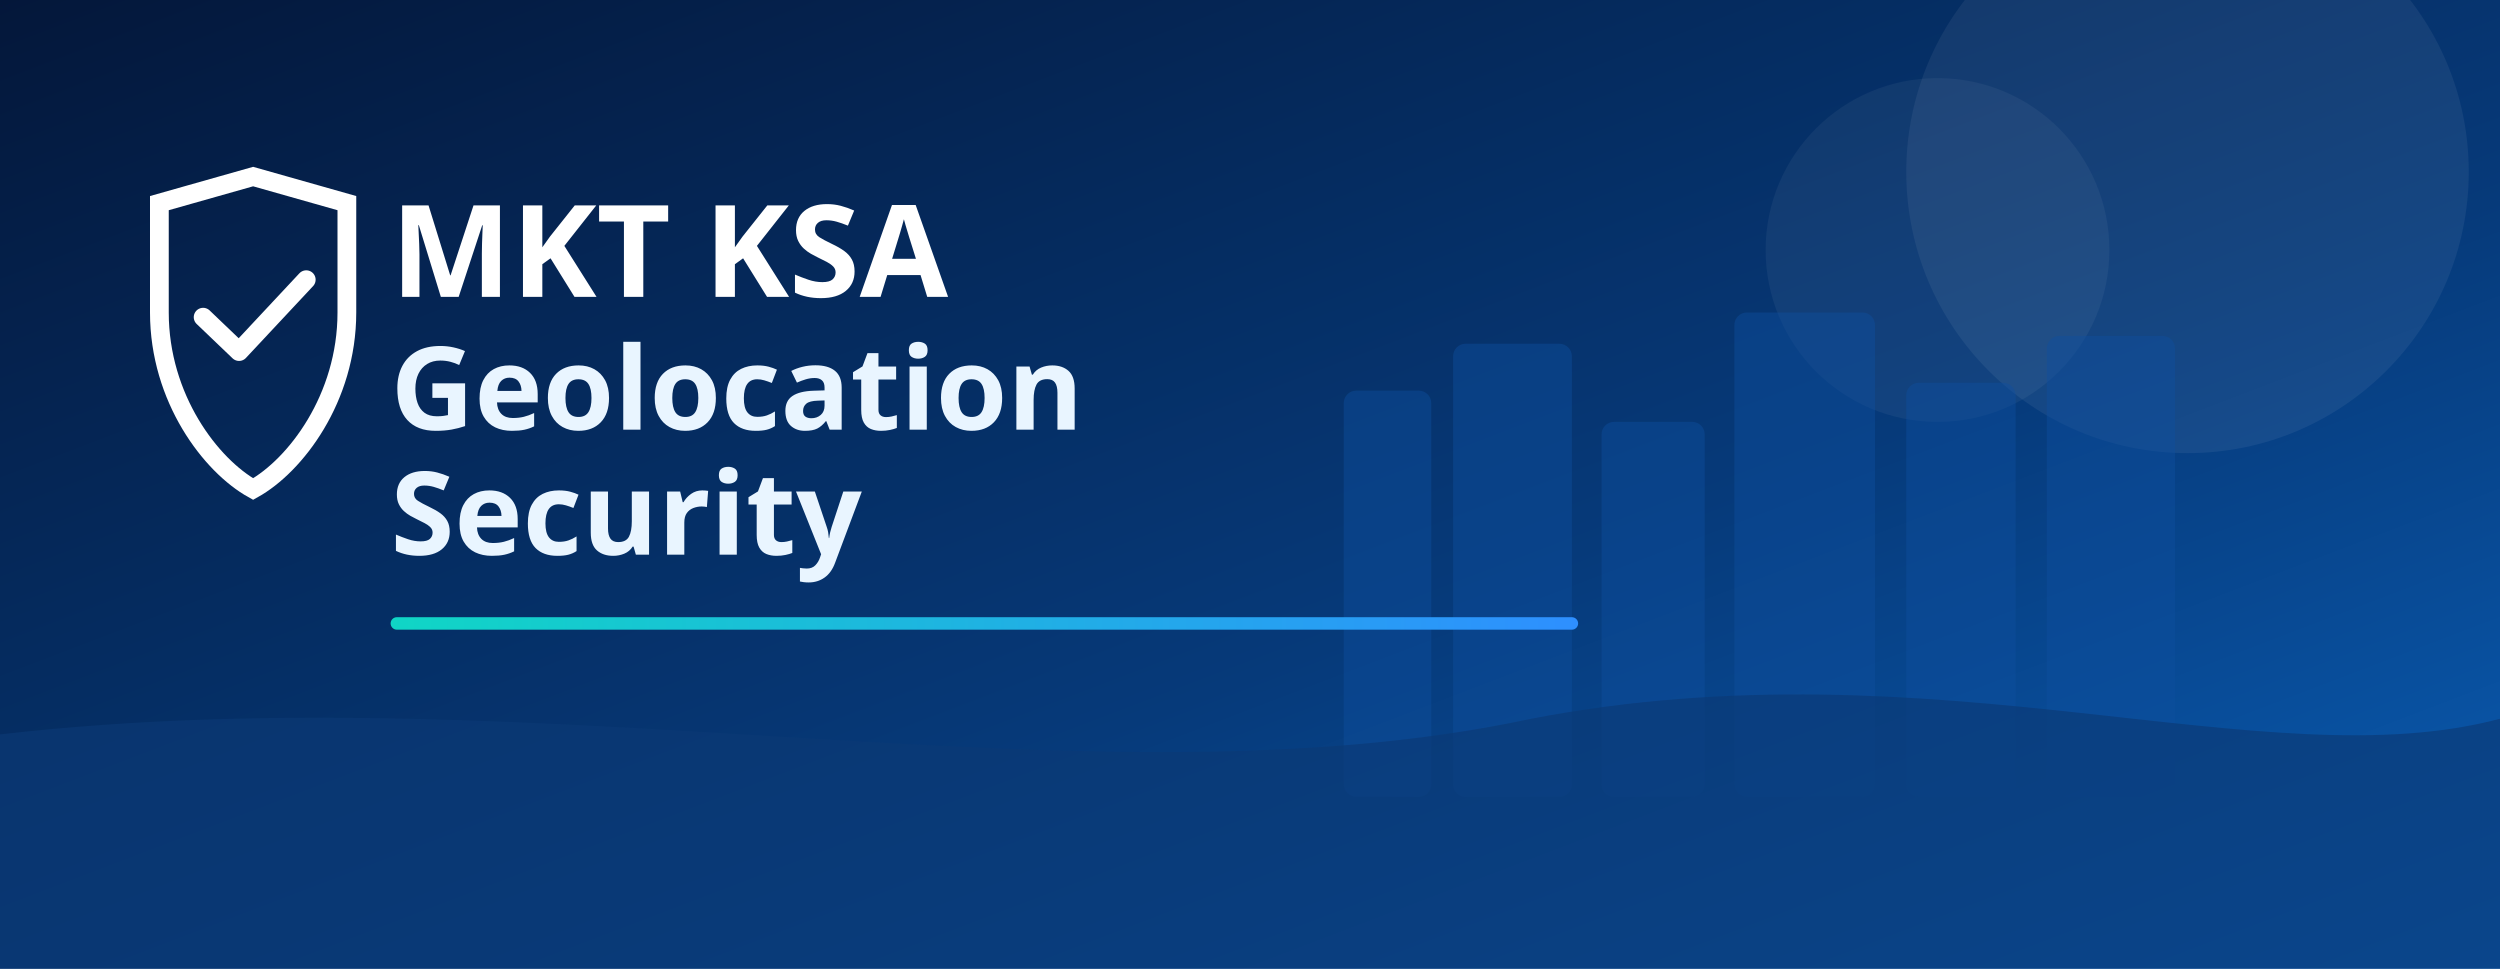
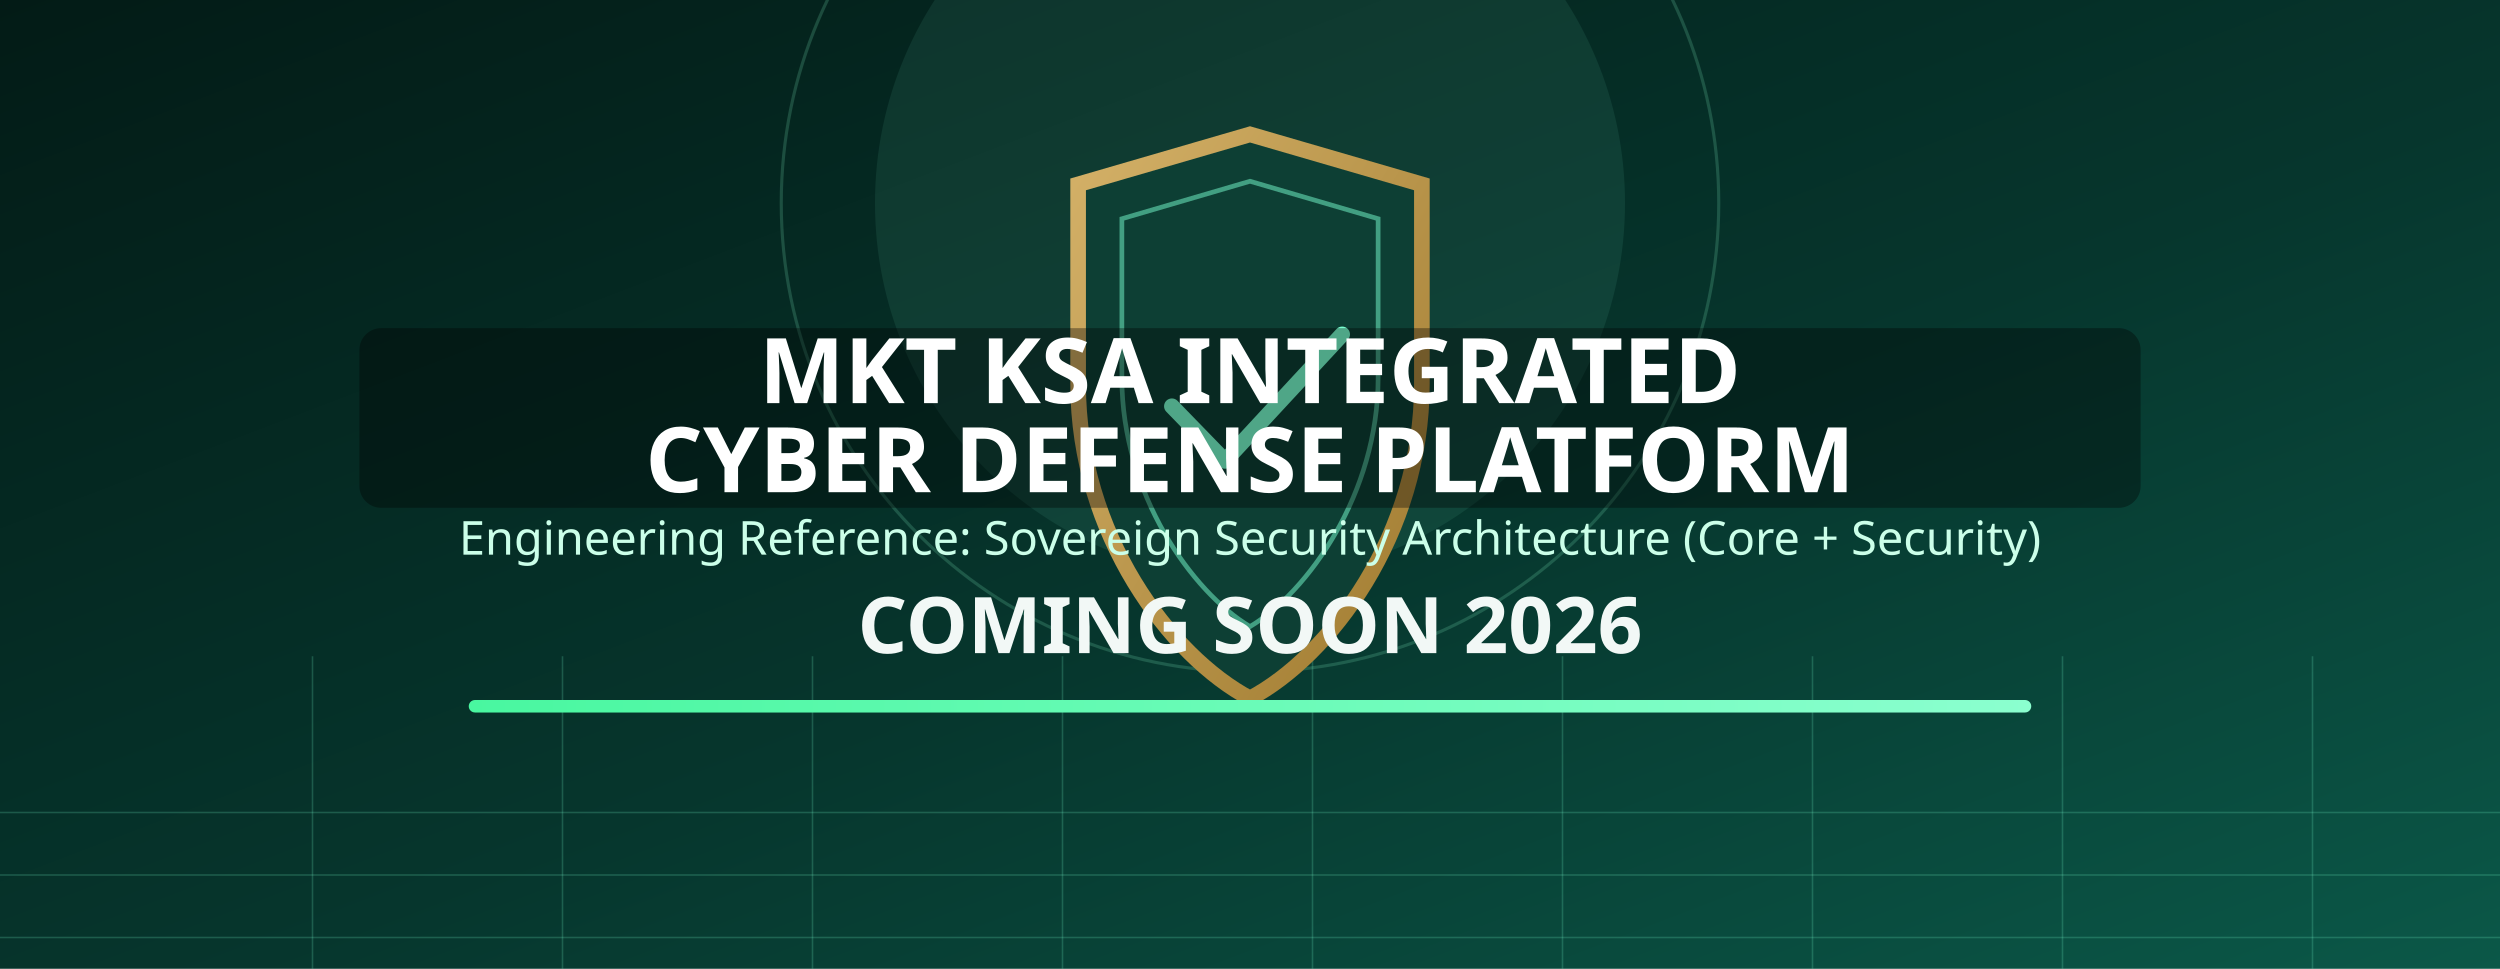
- <svg xmlns="http://www.w3.org/2000/svg" width="1600" height="620" viewBox="0 0 1600 620" role="img" aria-label="MKT KSA Geolocation Security cover banner">
+ <svg xmlns="http://www.w3.org/2000/svg" width="1600" height="620" viewBox="0 0 1600 620" role="img" aria-label="MKT KSA Integrated Cyber Defense Platform cover">
  <defs>
    <linearGradient id="bg" x1="0" y1="0" x2="1" y2="1">
-       <stop offset="0%" stop-color="#04173a" />
-       <stop offset="60%" stop-color="#063a7a" />
-       <stop offset="100%" stop-color="#0a5eb6" />
+       <stop offset="0%" stop-color="#031b16" />
+       <stop offset="55%" stop-color="#06362d" />
+       <stop offset="100%" stop-color="#0b5848" />
    </linearGradient>
-     <linearGradient id="accent" x1="0" y1="0" x2="1" y2="0">
-       <stop offset="0%" stop-color="#10d6c5" />
-       <stop offset="100%" stop-color="#2e8fff" />
+     <linearGradient id="neon" x1="0" y1="0" x2="1" y2="0">
+       <stop offset="0%" stop-color="#49f7a0" />
+       <stop offset="100%" stop-color="#8bffcf" />
+     </linearGradient>
+     <linearGradient id="gold" x1="0" y1="0" x2="1" y2="1">
+       <stop offset="0%" stop-color="#d4b168" />
+       <stop offset="100%" stop-color="#9f7a2f" />
    </linearGradient>
  </defs>
  <rect width="1600" height="620" fill="url(#bg)" />
-   <circle cx="1400" cy="110" r="180" fill="#ffffff" fill-opacity="0.06" />
-   <circle cx="1240" cy="160" r="110" fill="#ffffff" fill-opacity="0.05" />
-   <g fill="#0f4f9f" fill-opacity="0.45">
-     <rect x="860" y="250" width="56" height="260" rx="8" />
-     <rect x="930" y="220" width="76" height="290" rx="8" />
-     <rect x="1025" y="270" width="66" height="240" rx="8" />
-     <rect x="1110" y="200" width="90" height="310" rx="8" />
-     <rect x="1220" y="245" width="70" height="265" rx="8" />
-     <rect x="1310" y="215" width="82" height="295" rx="8" />
+   <g stroke="#79ffd0" stroke-opacity="0.2" stroke-width="1" fill="none">
+     <path d="M0 520 L1600 520" />
+     <path d="M0 560 L1600 560" />
+     <path d="M0 600 L1600 600" />
+     <path d="M200 420 L200 620" />
+     <path d="M360 420 L360 620" />
+     <path d="M520 420 L520 620" />
+     <path d="M680 420 L680 620" />
+     <path d="M840 420 L840 620" />
+     <path d="M1000 420 L1000 620" />
+     <path d="M1160 420 L1160 620" />
+     <path d="M1320 420 L1320 620" />
+     <path d="M1480 420 L1480 620" />
  </g>
-   <path d="M0 470 C 350 430, 700 520, 980 460 C 1240 410, 1450 500, 1600 460 L1600 620 L0 620 Z" fill="#0c3a75" fill-opacity="0.65" />
-   <g transform="translate(72,95)">
-     <path d="M90 18 L150 35 V105 C150 160 117 203 90 218 C63 203 30 160 30 105 V35 Z" fill="none" stroke="#ffffff" stroke-width="12" />
-     <path d="M58 108 L81 130 L124 84" fill="none" stroke="#ffffff" stroke-width="12" stroke-linecap="round" stroke-linejoin="round" />
+   <circle cx="800" cy="130" r="240" fill="#84ffd5" fill-opacity="0.08" />
+   <circle cx="800" cy="130" r="300" fill="none" stroke="#8bffcf" stroke-opacity="0.18" stroke-width="2" />
+   <g transform="translate(655,70)">
+     <path d="M145 16 L255 48 V176 C255 272 196 350 145 377 C94 350 35 272 35 176 V48 Z" fill="#0d3f34" stroke="url(#gold)" stroke-width="10" />
+     <path d="M145 46 L227 70 V172 C227 246 182 309 145 331 C108 309 63 246 63 172 V70 Z" fill="none" stroke="#79ffd0" stroke-opacity="0.5" stroke-width="3" />
+     <path d="M95 190 L129 225 L204 144" fill="none" stroke="#79ffd0" stroke-width="10" stroke-linecap="round" stroke-linejoin="round" />
  </g>
-   <text x="250" y="190" fill="#ffffff" font-size="82" font-weight="700" font-family="Segoe UI, Tahoma, sans-serif">MKT KSA</text>
-   <text x="250" y="275" fill="#e9f5ff" font-size="74" font-weight="700" font-family="Segoe UI, Tahoma, sans-serif">Geolocation</text>
-   <text x="250" y="355" fill="#e9f5ff" font-size="74" font-weight="700" font-family="Segoe UI, Tahoma, sans-serif">Security</text>
-   <rect x="250" y="395" width="760" height="8" rx="4" fill="url(#accent)" />
+   <rect x="230" y="210" width="1140" height="115" rx="14" fill="#000000" fill-opacity="0.35" />
+   <text x="800" y="258" text-anchor="middle" fill="#ffffff" font-size="58" font-weight="700" font-family="Segoe UI, Tahoma, sans-serif">MKT KSA INTEGRATED</text>
+   <text x="800" y="315" text-anchor="middle" fill="#ffffff" font-size="58" font-weight="700" font-family="Segoe UI, Tahoma, sans-serif">CYBER DEFENSE PLATFORM</text>
+   <text x="800" y="355" text-anchor="middle" fill="#cbffe9" font-size="30" font-family="Segoe UI, Tahoma, sans-serif">Engineering Reference: Sovereign Security Architecture (Core + Security)</text>
+   <text x="800" y="418" text-anchor="middle" fill="#f2f8f6" font-size="50" font-weight="700" font-family="Segoe UI, Tahoma, sans-serif">COMING SOON 2026</text>
+   <rect x="300" y="448" width="1000" height="8" rx="4" fill="url(#neon)" />
</svg>
